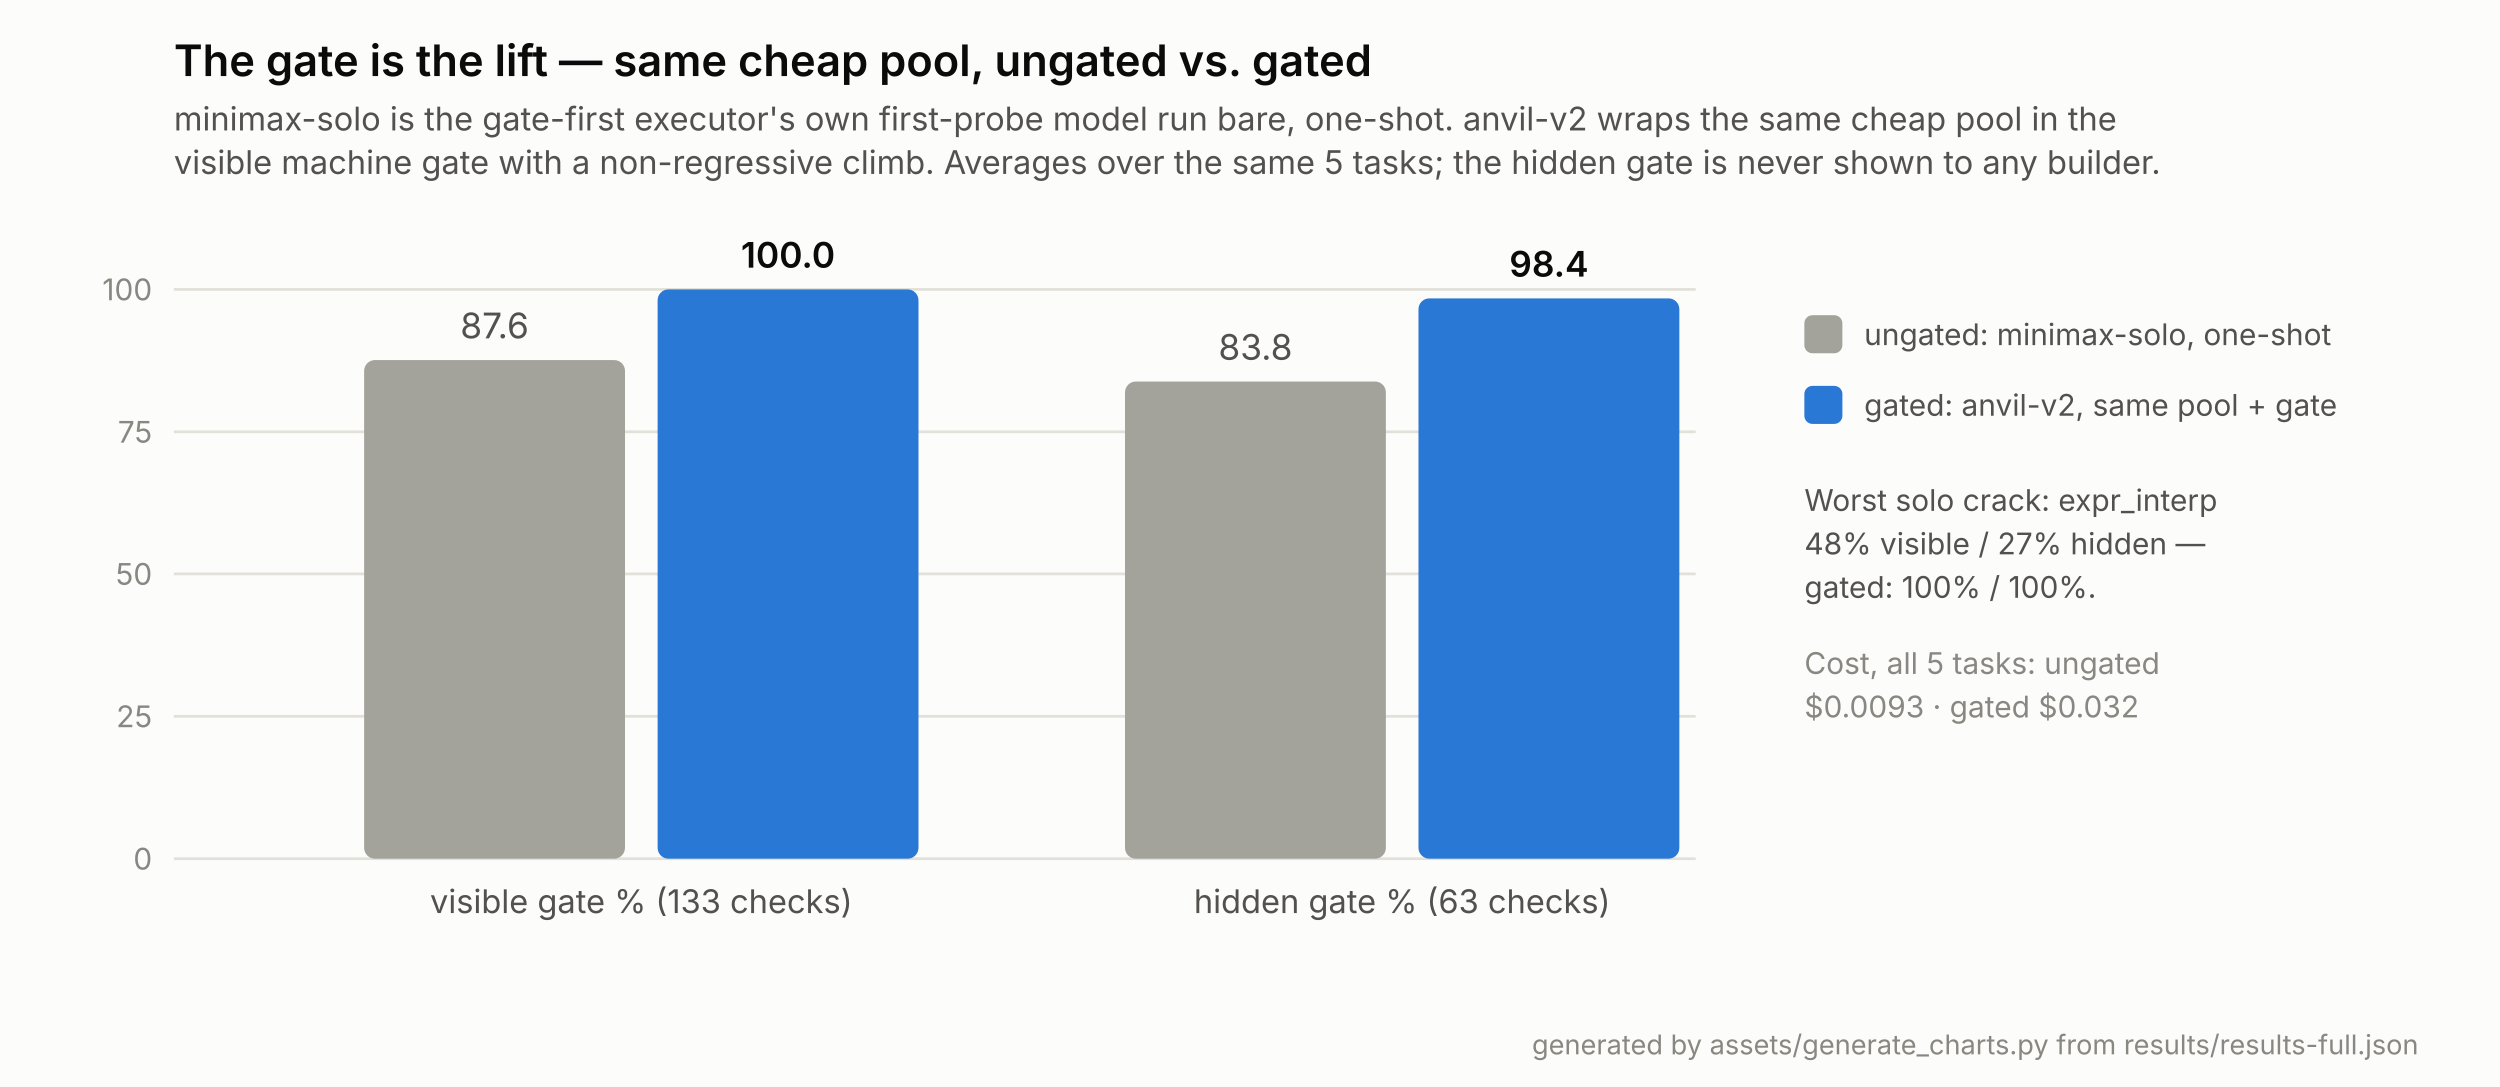
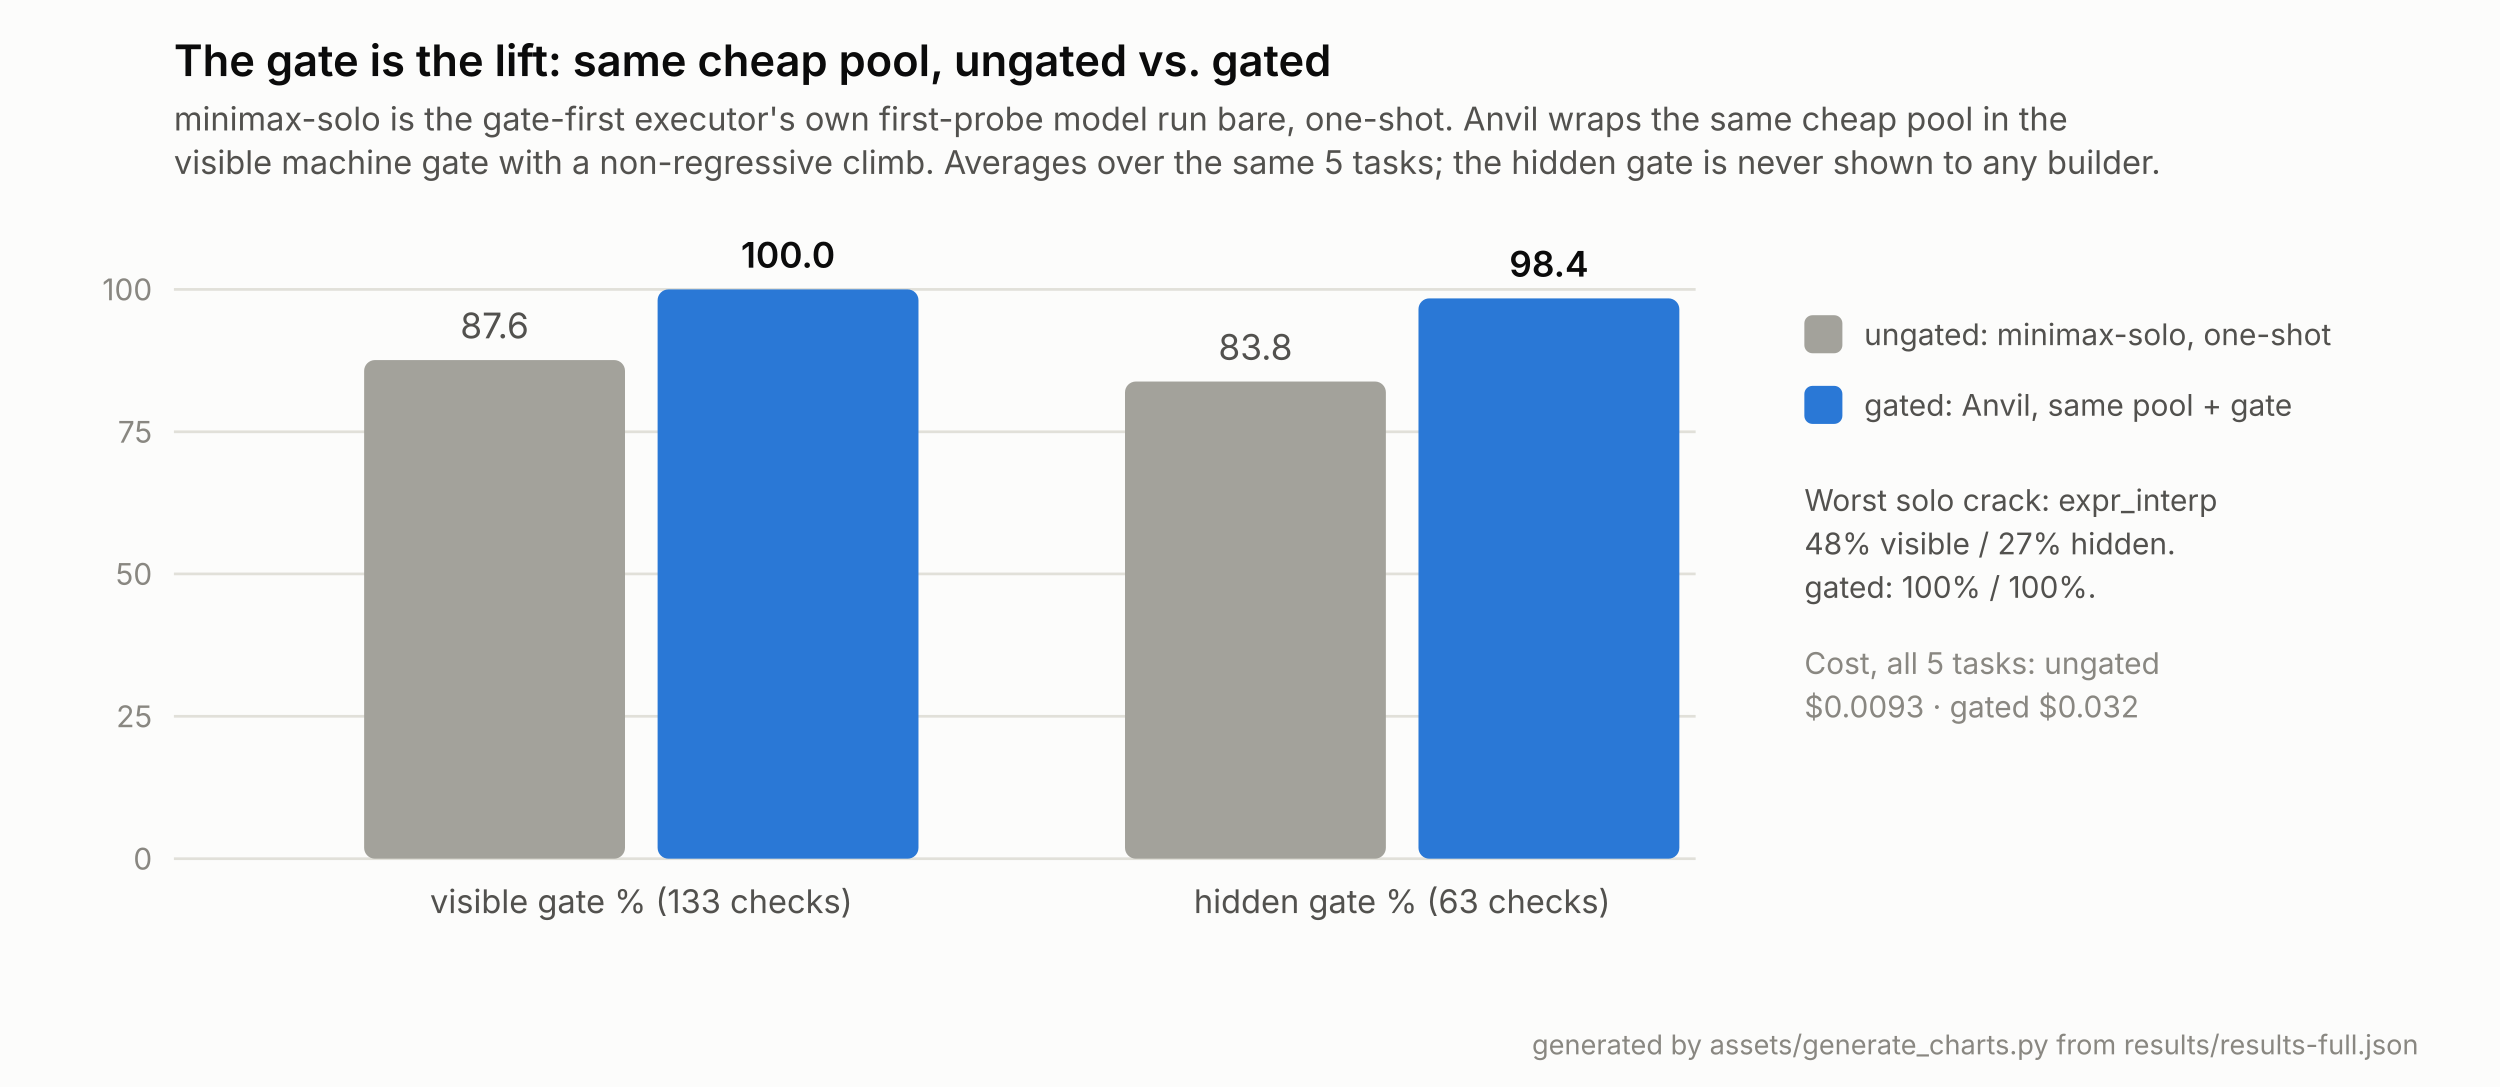
<svg xmlns="http://www.w3.org/2000/svg" width="920" height="400" viewBox="0 0 920 400" role="img" aria-label="Gate lift: the same cheap first-probe model scores 87.6 percent visible and 83.8 percent hidden ungated; wrapped in the gate the pool reaches 100 percent visible and 98.4 percent hidden.">
  <rect width="920" height="400" fill="#fcfcfb" />
-   <text x="64.0" y="28.0" font-family="system-ui, -apple-system, Segoe UI, sans-serif" font-size="16" fill="#0b0b0b" text-anchor="start" font-weight="600">The gate is the lift — same cheap pool, ungated vs. gated</text>
-   <text x="64.0" y="48.0" font-family="system-ui, -apple-system, Segoe UI, sans-serif" font-size="12" fill="#52514e" text-anchor="start">minimax-solo is the gate-first executor's own first-probe model run bare, one-shot. anvil-v2 wraps the same cheap pool in the</text>
+   <text x="64.0" y="28.0" font-family="system-ui, -apple-system, Segoe UI, sans-serif" font-size="16" fill="#0b0b0b" text-anchor="start" font-weight="600">The gate is the lift: same cheap pool, ungated vs. gated</text>
+   <text x="64.0" y="48.0" font-family="system-ui, -apple-system, Segoe UI, sans-serif" font-size="12" fill="#52514e" text-anchor="start">minimax-solo is the gate-first executor's own first-probe model run bare, one-shot. Anvil wraps the same cheap pool in the</text>
  <text x="64.0" y="64.0" font-family="system-ui, -apple-system, Segoe UI, sans-serif" font-size="12" fill="#52514e" text-anchor="start">visible machine gate with a non-regressive climb. Averages over the same 5 tasks; the hidden gate is never shown to any builder.</text>
  <line x1="64" y1="316.0" x2="624" y2="316.0" stroke="#e1e0d9" stroke-width="1" />
  <text x="56.0" y="320.0" font-family="system-ui, -apple-system, Segoe UI, sans-serif" font-size="11" fill="#898781" text-anchor="end">0</text>
  <line x1="64" y1="263.6" x2="624" y2="263.6" stroke="#e1e0d9" stroke-width="1" />
  <text x="56.0" y="267.6" font-family="system-ui, -apple-system, Segoe UI, sans-serif" font-size="11" fill="#898781" text-anchor="end">25</text>
  <line x1="64" y1="211.2" x2="624" y2="211.2" stroke="#e1e0d9" stroke-width="1" />
  <text x="56.0" y="215.2" font-family="system-ui, -apple-system, Segoe UI, sans-serif" font-size="11" fill="#898781" text-anchor="end">50</text>
  <line x1="64" y1="158.9" x2="624" y2="158.9" stroke="#e1e0d9" stroke-width="1" />
  <text x="56.0" y="162.9" font-family="system-ui, -apple-system, Segoe UI, sans-serif" font-size="11" fill="#898781" text-anchor="end">75</text>
  <line x1="64" y1="106.5" x2="624" y2="106.5" stroke="#e1e0d9" stroke-width="1" />
  <text x="56.0" y="110.5" font-family="system-ui, -apple-system, Segoe UI, sans-serif" font-size="11" fill="#898781" text-anchor="end">100</text>
  <rect x="134" y="132.5" width="96" height="183.5" rx="4" fill="#a3a29b" />
  <text x="182.0" y="124.5" font-family="system-ui, -apple-system, Segoe UI, sans-serif" font-size="13" fill="#52514e" text-anchor="middle">87.6</text>
  <rect x="242" y="106.5" width="96" height="209.5" rx="4" fill="#2a78d6" />
  <text x="290.0" y="98.5" font-family="system-ui, -apple-system, Segoe UI, sans-serif" font-size="13" fill="#0b0b0b" text-anchor="middle" font-weight="600">100.0</text>
  <text x="236.0" y="336.0" font-family="system-ui, -apple-system, Segoe UI, sans-serif" font-size="12" fill="#52514e" text-anchor="middle">visible gate % (133 checks)</text>
  <rect x="414" y="140.4" width="96" height="175.6" rx="4" fill="#a3a29b" />
  <text x="462.0" y="132.4" font-family="system-ui, -apple-system, Segoe UI, sans-serif" font-size="13" fill="#52514e" text-anchor="middle">83.8</text>
  <rect x="522" y="109.8" width="96" height="206.2" rx="4" fill="#2a78d6" />
  <text x="570.0" y="101.8" font-family="system-ui, -apple-system, Segoe UI, sans-serif" font-size="13" fill="#0b0b0b" text-anchor="middle" font-weight="600">98.4</text>
  <text x="516.0" y="336.0" font-family="system-ui, -apple-system, Segoe UI, sans-serif" font-size="12" fill="#52514e" text-anchor="middle">hidden gate % (63 checks)</text>
  <rect x="664" y="116" width="14" height="14" rx="3" fill="#a3a29b" />
  <text x="686.0" y="127.0" font-family="system-ui, -apple-system, Segoe UI, sans-serif" font-size="11" fill="#52514e" text-anchor="start">ungated: minimax-solo, one-shot</text>
  <rect x="664" y="142" width="14" height="14" rx="3" fill="#2a78d6" />
-   <text x="686.0" y="153.0" font-family="system-ui, -apple-system, Segoe UI, sans-serif" font-size="11" fill="#52514e" text-anchor="start">gated: anvil-v2, same pool + gate</text>
+   <text x="686.0" y="153.0" font-family="system-ui, -apple-system, Segoe UI, sans-serif" font-size="11" fill="#52514e" text-anchor="start">gated: Anvil, same pool + gate</text>
  <text x="664.0" y="188.0" font-family="system-ui, -apple-system, Segoe UI, sans-serif" font-size="11" fill="#52514e" text-anchor="start">Worst solo crack: expr_interp</text>
-   <text x="664.0" y="204.0" font-family="system-ui, -apple-system, Segoe UI, sans-serif" font-size="11" fill="#52514e" text-anchor="start">48% visible / 27% hidden —</text>
+   <text x="664.0" y="204.0" font-family="system-ui, -apple-system, Segoe UI, sans-serif" font-size="11" fill="#52514e" text-anchor="start">48% visible / 27% hidden.</text>
  <text x="664.0" y="220.0" font-family="system-ui, -apple-system, Segoe UI, sans-serif" font-size="11" fill="#52514e" text-anchor="start">gated: 100% / 100%.</text>
  <text x="664.0" y="248.0" font-family="system-ui, -apple-system, Segoe UI, sans-serif" font-size="11" fill="#898781" text-anchor="start">Cost, all 5 tasks: ungated</text>
  <text x="664.0" y="264.0" font-family="system-ui, -apple-system, Segoe UI, sans-serif" font-size="11" fill="#898781" text-anchor="start">$0.0093 · gated $0.032</text>
  <text x="890.0" y="388.0" font-family="system-ui, -apple-system, Segoe UI, sans-serif" font-size="10" fill="#898781" text-anchor="end">generated by assets/generate_charts.py from results/results-full.json</text>
</svg>
